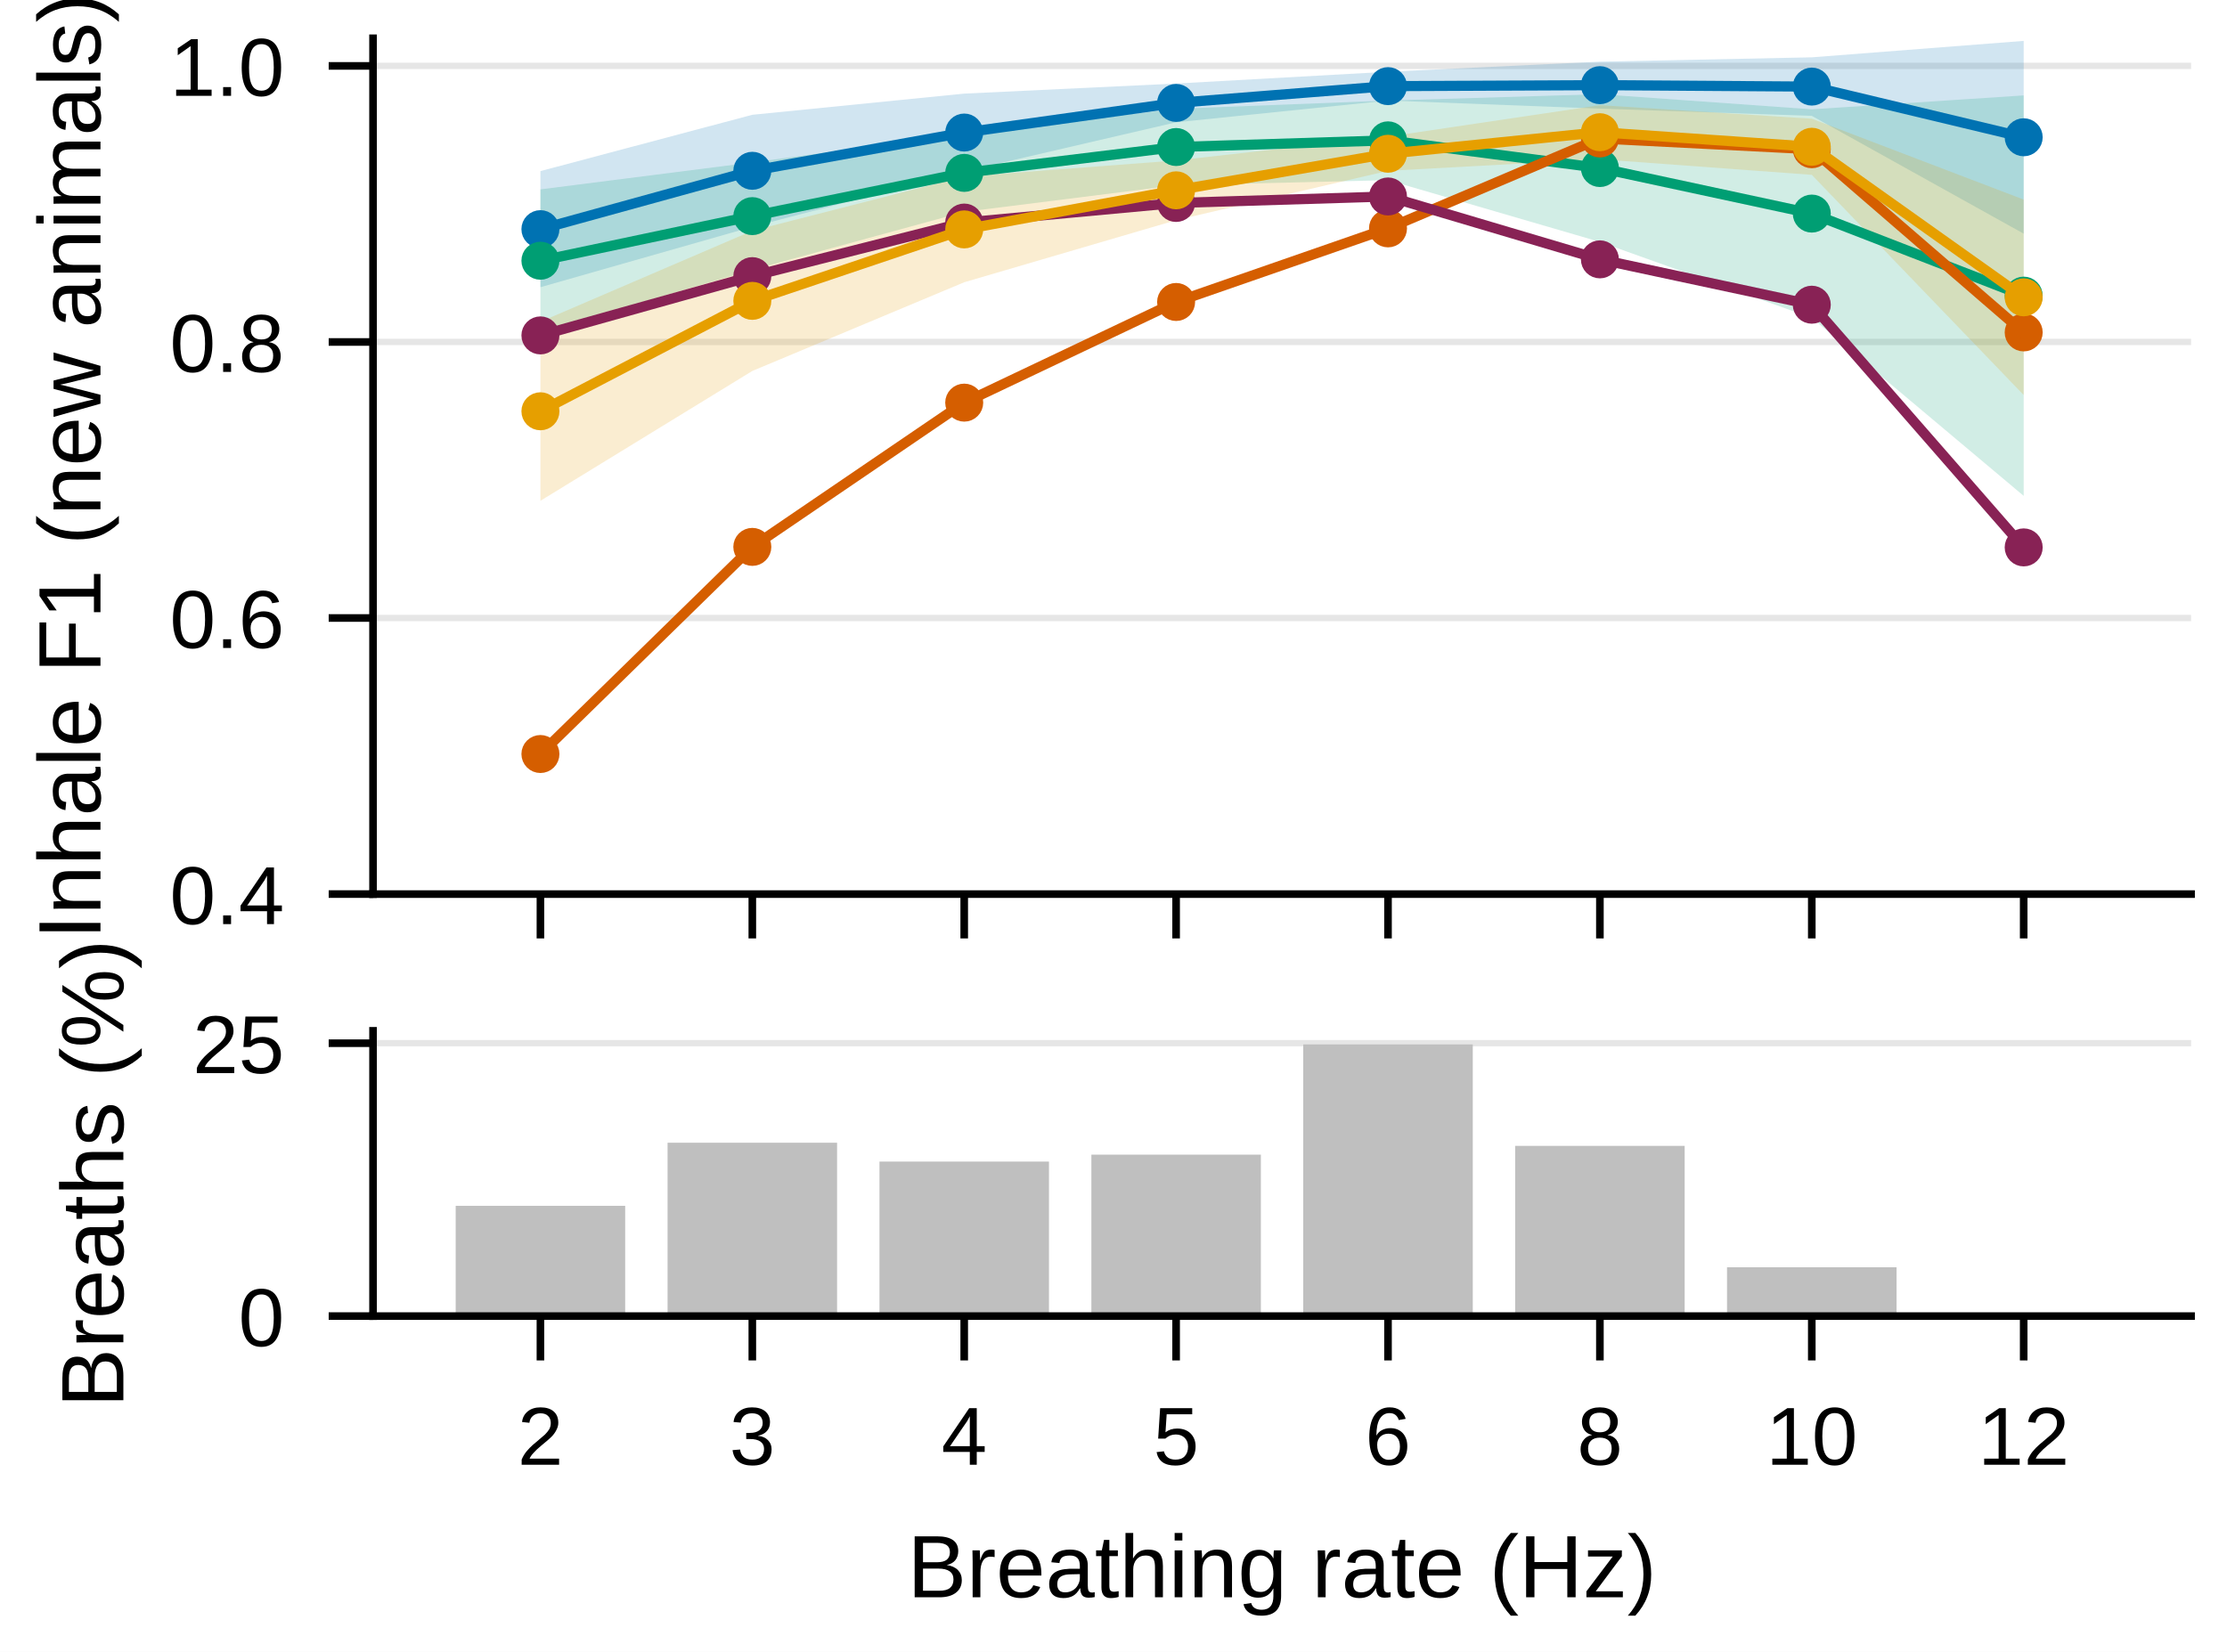
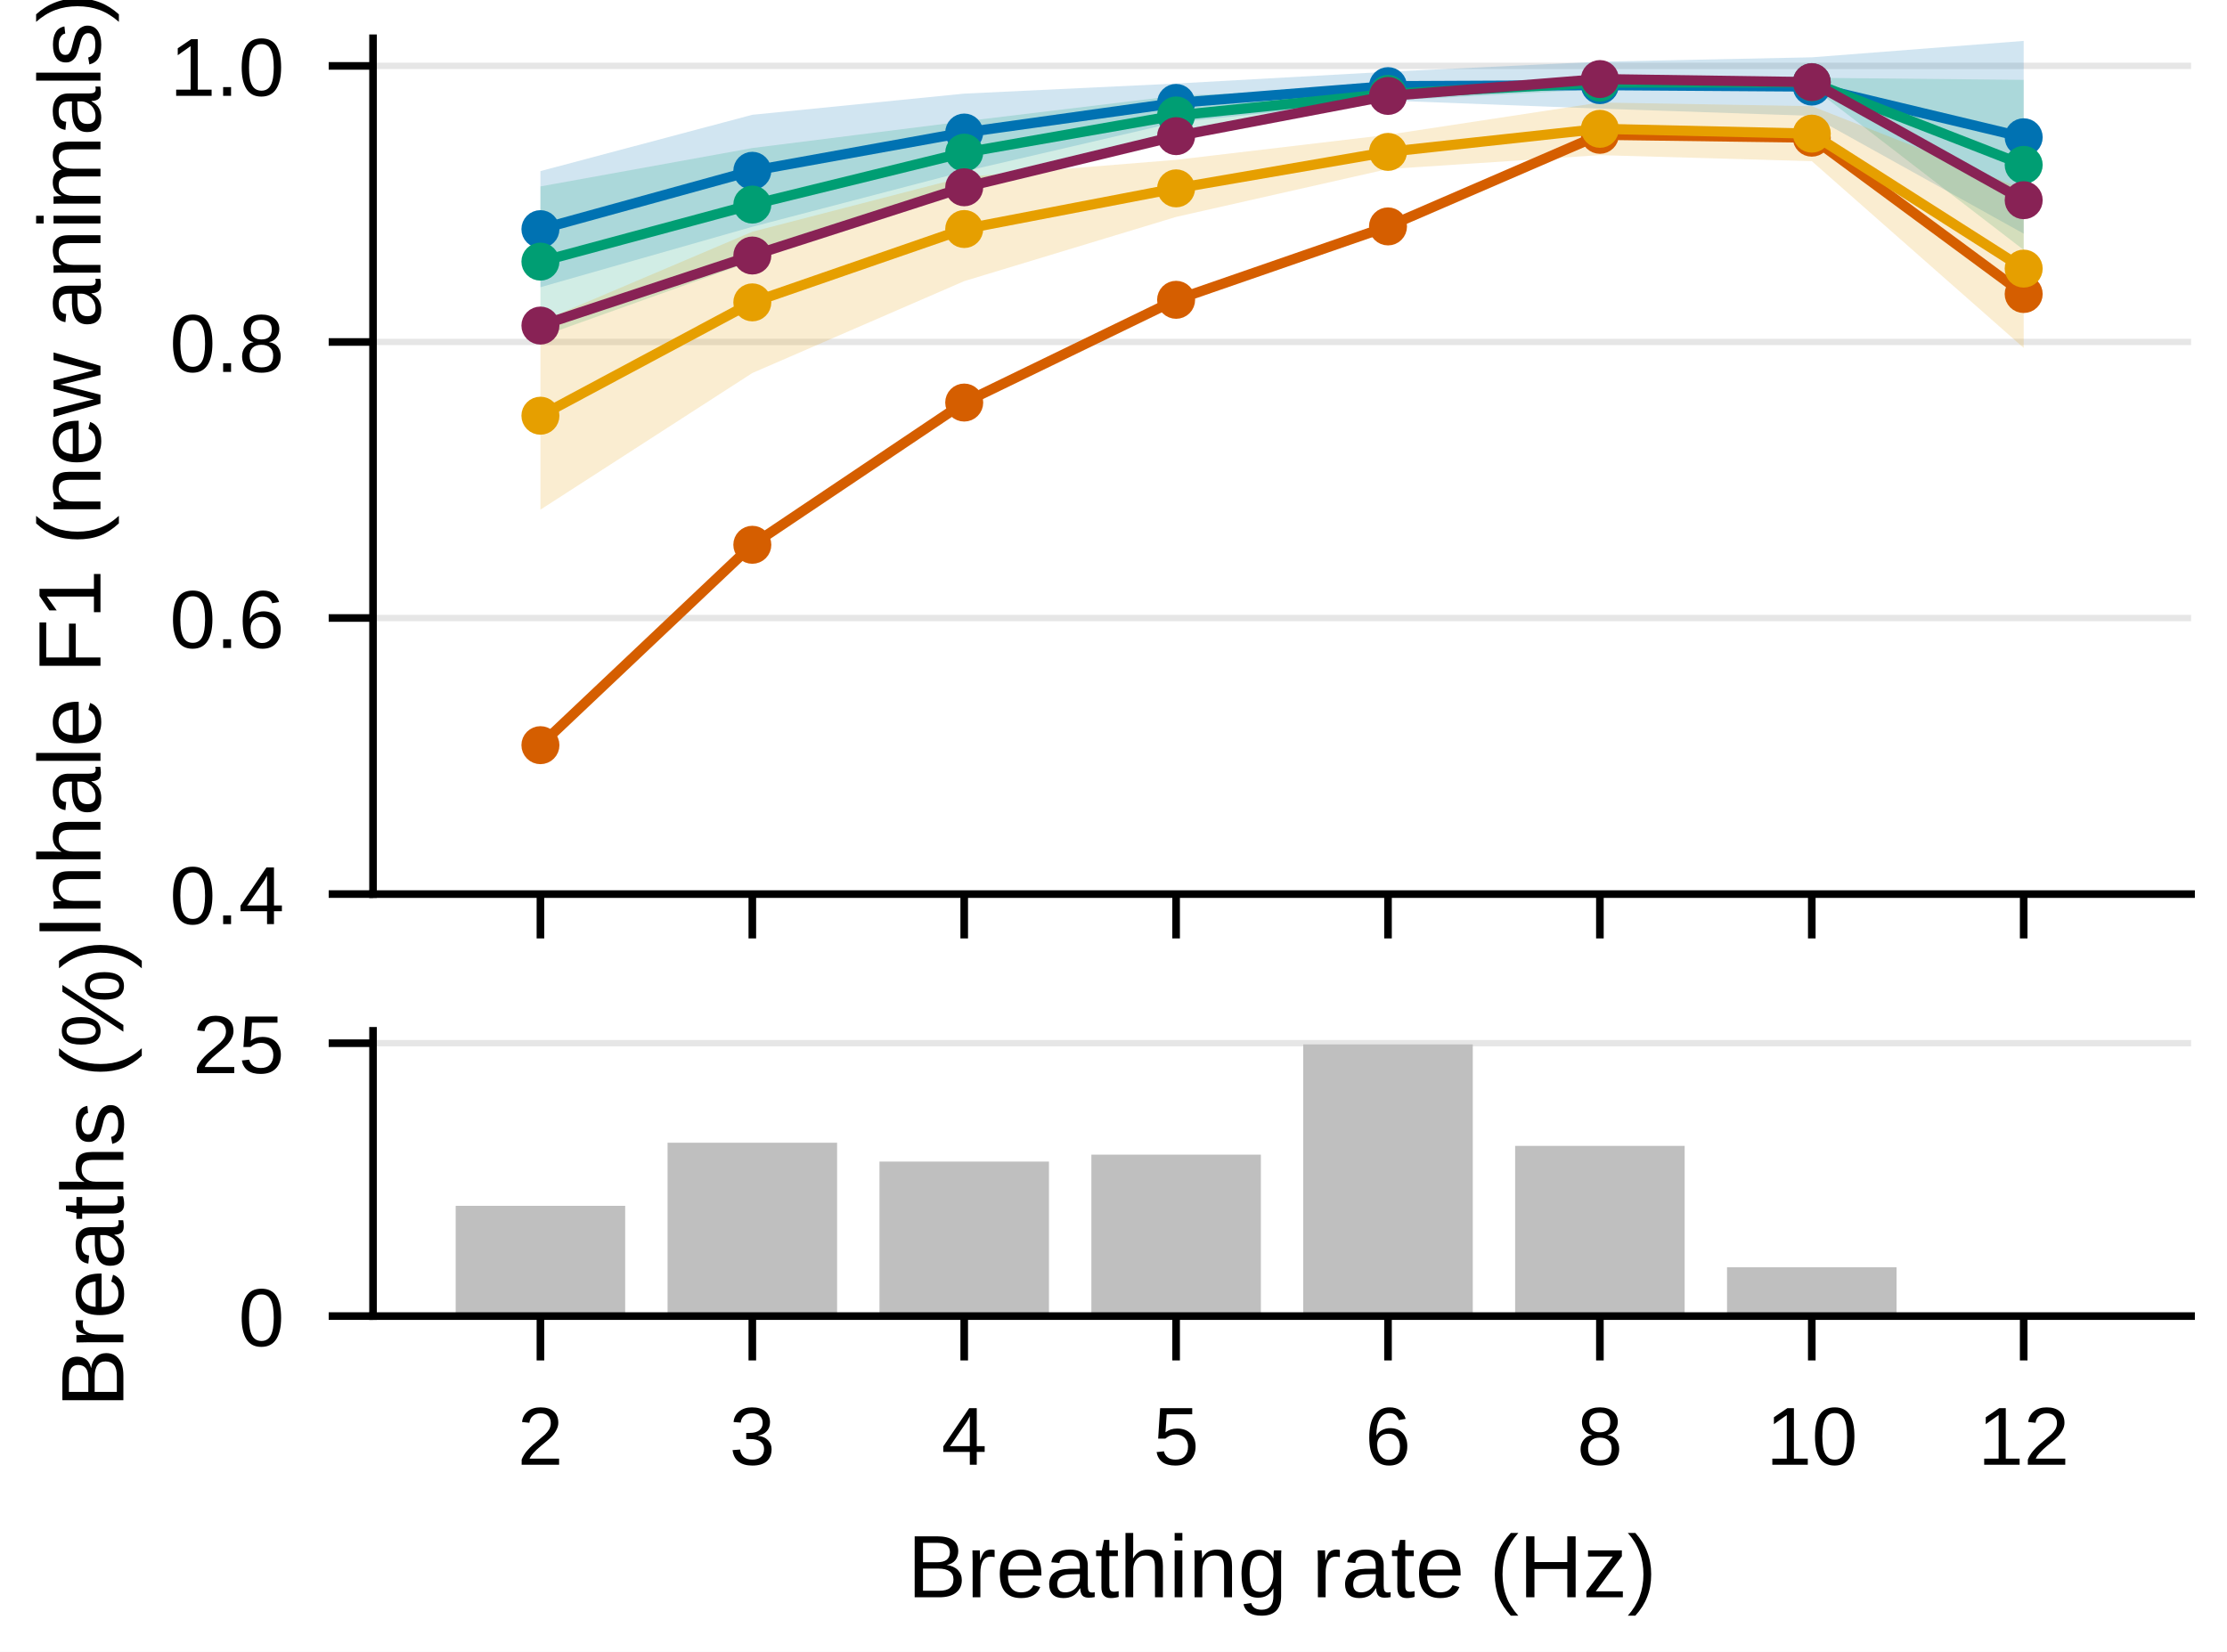
<svg xmlns="http://www.w3.org/2000/svg" xmlns:xlink="http://www.w3.org/1999/xlink" width="175.748pt" height="130.394pt" viewBox="0 0 175.748 130.394" version="1.1">
  <defs>
    <style type="text/css">*{stroke-linejoin: round; stroke-linecap: butt}</style>
  </defs>
  <g id="figure_1">
    <g id="patch_1">
      <path d="M 0 130.394  L 175.748 130.394  L 175.748 0  L 0 0  z " style="fill: #ffffff" />
    </g>
    <g id="axes_1">
      <g id="patch_2">
        <path d="M 29.439 70.578  L 172.913 70.578  L 172.913 3.02  L 29.439 3.02  z " style="fill: #ffffff" />
      </g>
      <g id="matplotlib.axis_1">
        <g id="xtick_1">
          <g id="line2d_1">
            <defs>
-               <path id="md35a59a21a" d="M 0 0  L 0 3.5  " style="stroke: #000000; stroke-width: 0.6" />
+               <path id="m2f77637e93" d="M 0 0  L 0 3.5  " style="stroke: #000000; stroke-width: 0.6" />
            </defs>
            <g>
-               <use xlink:href="#md35a59a21a" x="42.649" y="70.578" style="stroke: #000000; stroke-width: 0.6" />
+               <use xlink:href="#m2f77637e93" x="42.649" y="70.578" style="stroke: #000000; stroke-width: 0.6" />
            </g>
          </g>
        </g>
        <g id="xtick_2">
          <g id="line2d_2">
            <g>
-               <use xlink:href="#md35a59a21a" x="59.371" y="70.578" style="stroke: #000000; stroke-width: 0.6" />
+               <use xlink:href="#m2f77637e93" x="59.371" y="70.578" style="stroke: #000000; stroke-width: 0.6" />
            </g>
          </g>
        </g>
        <g id="xtick_3">
          <g id="line2d_3">
            <g>
-               <use xlink:href="#md35a59a21a" x="76.093" y="70.578" style="stroke: #000000; stroke-width: 0.6" />
+               <use xlink:href="#m2f77637e93" x="76.093" y="70.578" style="stroke: #000000; stroke-width: 0.6" />
            </g>
          </g>
        </g>
        <g id="xtick_4">
          <g id="line2d_4">
            <g>
-               <use xlink:href="#md35a59a21a" x="92.815" y="70.578" style="stroke: #000000; stroke-width: 0.6" />
+               <use xlink:href="#m2f77637e93" x="92.815" y="70.578" style="stroke: #000000; stroke-width: 0.6" />
            </g>
          </g>
        </g>
        <g id="xtick_5">
          <g id="line2d_5">
            <g>
-               <use xlink:href="#md35a59a21a" x="109.537" y="70.578" style="stroke: #000000; stroke-width: 0.6" />
+               <use xlink:href="#m2f77637e93" x="109.537" y="70.578" style="stroke: #000000; stroke-width: 0.6" />
            </g>
          </g>
        </g>
        <g id="xtick_6">
          <g id="line2d_6">
            <g>
-               <use xlink:href="#md35a59a21a" x="126.259" y="70.578" style="stroke: #000000; stroke-width: 0.6" />
+               <use xlink:href="#m2f77637e93" x="126.259" y="70.578" style="stroke: #000000; stroke-width: 0.6" />
            </g>
          </g>
        </g>
        <g id="xtick_7">
          <g id="line2d_7">
            <g>
-               <use xlink:href="#md35a59a21a" x="142.981" y="70.578" style="stroke: #000000; stroke-width: 0.6" />
+               <use xlink:href="#m2f77637e93" x="142.981" y="70.578" style="stroke: #000000; stroke-width: 0.6" />
            </g>
          </g>
        </g>
        <g id="xtick_8">
          <g id="line2d_8">
            <g>
-               <use xlink:href="#md35a59a21a" x="159.703" y="70.578" style="stroke: #000000; stroke-width: 0.6" />
+               <use xlink:href="#m2f77637e93" x="159.703" y="70.578" style="stroke: #000000; stroke-width: 0.6" />
            </g>
          </g>
        </g>
      </g>
      <g id="matplotlib.axis_2">
        <g id="ytick_1">
          <g id="line2d_9">
-             <path d="M 29.439 70.578  L 172.913 70.578  " clip-path="url(#p27eea1585b)" style="fill: none; stroke: #e6e6e6; stroke-width: 0.5; stroke-linecap: square" />
+             <path d="M 29.439 70.578  L 172.913 70.578  " clip-path="url(#p1a02aad1bb)" style="fill: none; stroke: #e6e6e6; stroke-width: 0.5; stroke-linecap: square" />
          </g>
          <g id="line2d_10">
            <defs>
-               <path id="m99bb961afc" d="M 0 0  L -3.5 0  " style="stroke: #000000; stroke-width: 0.6" />
+               <path id="m25a42a8016" d="M 0 0  L -3.5 0  " style="stroke: #000000; stroke-width: 0.6" />
            </defs>
            <g>
-               <use xlink:href="#m99bb961afc" x="29.439" y="70.578" style="stroke: #000000; stroke-width: 0.6" />
+               <use xlink:href="#m25a42a8016" x="29.439" y="70.578" style="stroke: #000000; stroke-width: 0.6" />
            </g>
          </g>
          <g id="text_1">
            <text style="font-size: 6.5px; font-family: 'Arial', 'Helvetica', 'DejaVu Sans', sans-serif; text-anchor: end" x="22.439" y="72.944" transform="rotate(-0 22.43912 72.94413)">0.4</text>
          </g>
        </g>
        <g id="ytick_2">
          <g id="line2d_11">
-             <path d="M 29.439 48.785  L 172.913 48.785  " clip-path="url(#p27eea1585b)" style="fill: none; stroke: #e6e6e6; stroke-width: 0.5; stroke-linecap: square" />
+             <path d="M 29.439 48.785  L 172.913 48.785  " clip-path="url(#p1a02aad1bb)" style="fill: none; stroke: #e6e6e6; stroke-width: 0.5; stroke-linecap: square" />
          </g>
          <g id="line2d_12">
            <g>
-               <use xlink:href="#m99bb961afc" x="29.439" y="48.785" style="stroke: #000000; stroke-width: 0.6" />
+               <use xlink:href="#m25a42a8016" x="29.439" y="48.785" style="stroke: #000000; stroke-width: 0.6" />
            </g>
          </g>
          <g id="text_2">
            <text style="font-size: 6.5px; font-family: 'Arial', 'Helvetica', 'DejaVu Sans', sans-serif; text-anchor: end" x="22.439" y="51.151" transform="rotate(-0 22.43912 51.15137)">0.6</text>
          </g>
        </g>
        <g id="ytick_3">
          <g id="line2d_13">
-             <path d="M 29.439 26.993  L 172.913 26.993  " clip-path="url(#p27eea1585b)" style="fill: none; stroke: #e6e6e6; stroke-width: 0.5; stroke-linecap: square" />
+             <path d="M 29.439 26.993  L 172.913 26.993  " clip-path="url(#p1a02aad1bb)" style="fill: none; stroke: #e6e6e6; stroke-width: 0.5; stroke-linecap: square" />
          </g>
          <g id="line2d_14">
            <g>
-               <use xlink:href="#m99bb961afc" x="29.439" y="26.993" style="stroke: #000000; stroke-width: 0.6" />
+               <use xlink:href="#m25a42a8016" x="29.439" y="26.993" style="stroke: #000000; stroke-width: 0.6" />
            </g>
          </g>
          <g id="text_3">
            <text style="font-size: 6.5px; font-family: 'Arial', 'Helvetica', 'DejaVu Sans', sans-serif; text-anchor: end" x="22.439" y="29.359" transform="rotate(-0 22.43912 29.35861)">0.8</text>
          </g>
        </g>
        <g id="ytick_4">
          <g id="line2d_15">
-             <path d="M 29.439 5.2  L 172.913 5.2  " clip-path="url(#p27eea1585b)" style="fill: none; stroke: #e6e6e6; stroke-width: 0.5; stroke-linecap: square" />
+             <path d="M 29.439 5.2  L 172.913 5.2  " clip-path="url(#p1a02aad1bb)" style="fill: none; stroke: #e6e6e6; stroke-width: 0.5; stroke-linecap: square" />
          </g>
          <g id="line2d_16">
            <g>
-               <use xlink:href="#m99bb961afc" x="29.439" y="5.2" style="stroke: #000000; stroke-width: 0.6" />
+               <use xlink:href="#m25a42a8016" x="29.439" y="5.2" style="stroke: #000000; stroke-width: 0.6" />
            </g>
          </g>
          <g id="text_4">
            <text style="font-size: 6.5px; font-family: 'Arial', 'Helvetica', 'DejaVu Sans', sans-serif; text-anchor: end" x="22.439" y="7.566" transform="rotate(-0 22.43912 7.565842)">1.0</text>
          </g>
        </g>
        <g id="text_5">
          <text style="font-size: 7px; font-family: 'Arial', 'Helvetica', 'DejaVu Sans', sans-serif; text-anchor: middle" x="7.931" y="36.799" transform="rotate(-90 7.930837 36.79926)">Inhale F1 (new animals)</text>
        </g>
      </g>
      <g id="FillBetweenPolyCollection_1">
        <defs>
-           <path id="ma3302d4755" d="M 42.649 -116.887  L 42.649 -107.723  L 59.371 -112.491  L 76.093 -116.857  L 92.815 -120.74  L 109.537 -122.458  L 126.259 -121.818  L 142.981 -121.249  L 159.703 -111.949  L 159.703 -127.166  L 159.703 -127.166  L 142.981 -125.869  L 126.259 -125.526  L 109.537 -124.731  L 92.815 -123.799  L 76.093 -123.004  L 59.371 -121.333  L 42.649 -116.887  z " />
-         </defs>
-         <g clip-path="url(#p27eea1585b)">
-           <use xlink:href="#ma3302d4755" x="0" y="130.394" style="fill: #0072b2; fill-opacity: 0.18" />
+           <path id="md8a3330258" d="M 42.649 -116.887  L 42.649 -107.723  L 59.371 -112.491  L 76.093 -116.857  L 92.815 -120.74  L 109.537 -122.458  L 126.259 -121.818  L 142.981 -121.249  L 159.703 -111.949  L 159.703 -127.166  L 159.703 -127.166  L 142.981 -125.869  L 126.259 -125.526  L 109.537 -124.731  L 92.815 -123.799  L 76.093 -123.004  L 59.371 -121.333  L 42.649 -116.887  z " />
+         </defs>
+         <g clip-path="url(#p1a02aad1bb)">
+           <use xlink:href="#md8a3330258" x="0" y="130.394" style="fill: #0072b2; fill-opacity: 0.18" />
        </g>
      </g>
      <g id="FillBetweenPolyCollection_2">
        <defs>
-           <path id="m1b4f302ca4" d="M 42.649 -115.445  L 42.649 -104.18  L 59.371 -109.094  L 76.093 -113.668  L 92.815 -115.77  L 109.537 -116.173  L 126.259 -111.298  L 142.981 -105.304  L 159.703 -91.251  L 159.703 -122.862  L 159.703 -122.862  L 142.981 -121.764  L 126.259 -122.959  L 109.537 -122.456  L 92.815 -121.808  L 76.093 -119.823  L 59.371 -117.574  L 42.649 -115.445  z " />
-         </defs>
-         <g clip-path="url(#p27eea1585b)">
-           <use xlink:href="#m1b4f302ca4" x="0" y="130.394" style="fill: #009e73; fill-opacity: 0.18" />
+           <path id="m4d938227cd" d="M 42.649 -115.678  L 42.649 -103.807  L 59.371 -109.783  L 76.093 -115.871  L 92.815 -119.727  L 109.537 -122.452  L 126.259 -123.355  L 142.981 -123.532  L 159.703 -110.665  L 159.703 -124.09  L 159.703 -124.09  L 142.981 -124.254  L 126.259 -124.387  L 109.537 -123.511  L 92.815 -122.835  L 76.093 -120.816  L 59.371 -118.708  L 42.649 -115.678  z " />
+         </defs>
+         <g clip-path="url(#p1a02aad1bb)">
+           <use xlink:href="#m4d938227cd" x="0" y="130.394" style="fill: #009e73; fill-opacity: 0.18" />
        </g>
      </g>
      <g id="FillBetweenPolyCollection_3">
        <defs>
-           <path id="mfd8153d913" d="M 42.649 -104.995  L 42.649 -90.862  L 59.371 -101.111  L 76.093 -108.113  L 92.815 -113.013  L 109.537 -116.908  L 126.259 -117.822  L 142.981 -116.592  L 159.703 -99.21  L 159.703 -114.639  L 159.703 -114.639  L 142.981 -121.024  L 126.259 -122.093  L 109.537 -119.608  L 92.815 -117.728  L 76.093 -116.459  L 59.371 -112.178  L 42.649 -104.995  z " />
-         </defs>
-         <g clip-path="url(#p27eea1585b)">
-           <use xlink:href="#mfd8153d913" x="0" y="130.394" style="fill: #e69f00; fill-opacity: 0.18" />
+           <path id="m46ce2e7683" d="M 42.649 -104.994  L 42.649 -90.162  L 59.371 -100.948  L 76.093 -108.202  L 92.815 -113.272  L 109.537 -117.051  L 126.259 -118.147  L 142.981 -117.673  L 159.703 -102.934  L 159.703 -115.446  L 159.703 -115.446  L 142.981 -122.014  L 126.259 -122.303  L 109.537 -119.756  L 92.815 -117.777  L 76.093 -116.429  L 59.371 -112.102  L 42.649 -104.994  z " />
+         </defs>
+         <g clip-path="url(#p1a02aad1bb)">
+           <use xlink:href="#m46ce2e7683" x="0" y="130.394" style="fill: #e69f00; fill-opacity: 0.18" />
        </g>
      </g>
      <g id="line2d_17">
-         <path d="M 42.649 18.089  L 59.371 13.482  L 76.093 10.463  L 92.815 8.124  L 109.537 6.799  L 126.259 6.722  L 142.981 6.835  L 159.703 10.836  " clip-path="url(#p27eea1585b)" style="fill: none; stroke: #0072b2; stroke-width: 0.8; stroke-linecap: square" />
-         <defs>
-           <path id="m25a7a78ac5" d="M 0 1  C 0.265 1 0.52 0.895 0.707 0.707  C 0.895 0.52 1 0.265 1 0  C 1 -0.265 0.895 -0.52 0.707 -0.707  C 0.52 -0.895 0.265 -1 0 -1  C -0.265 -1 -0.52 -0.895 -0.707 -0.707  C -0.895 -0.52 -1 -0.265 -1 0  C -1 0.265 -0.895 0.52 -0.707 0.707  C -0.52 0.895 -0.265 1 0 1  z " style="stroke: #0072b2" />
-         </defs>
-         <g clip-path="url(#p27eea1585b)">
-           <use xlink:href="#m25a7a78ac5" x="42.649" y="18.089" style="fill: #0072b2; stroke: #0072b2" />
-           <use xlink:href="#m25a7a78ac5" x="59.371" y="13.482" style="fill: #0072b2; stroke: #0072b2" />
-           <use xlink:href="#m25a7a78ac5" x="76.093" y="10.463" style="fill: #0072b2; stroke: #0072b2" />
-           <use xlink:href="#m25a7a78ac5" x="92.815" y="8.124" style="fill: #0072b2; stroke: #0072b2" />
-           <use xlink:href="#m25a7a78ac5" x="109.537" y="6.799" style="fill: #0072b2; stroke: #0072b2" />
-           <use xlink:href="#m25a7a78ac5" x="126.259" y="6.722" style="fill: #0072b2; stroke: #0072b2" />
-           <use xlink:href="#m25a7a78ac5" x="142.981" y="6.835" style="fill: #0072b2; stroke: #0072b2" />
-           <use xlink:href="#m25a7a78ac5" x="159.703" y="10.836" style="fill: #0072b2; stroke: #0072b2" />
+         <path d="M 42.649 18.089  L 59.371 13.482  L 76.093 10.463  L 92.815 8.124  L 109.537 6.799  L 126.259 6.722  L 142.981 6.835  L 159.703 10.836  " clip-path="url(#p1a02aad1bb)" style="fill: none; stroke: #0072b2; stroke-width: 0.8; stroke-linecap: square" />
+         <defs>
+           <path id="m2e090bf35e" d="M 0 1  C 0.265 1 0.52 0.895 0.707 0.707  C 0.895 0.52 1 0.265 1 0  C 1 -0.265 0.895 -0.52 0.707 -0.707  C 0.52 -0.895 0.265 -1 0 -1  C -0.265 -1 -0.52 -0.895 -0.707 -0.707  C -0.895 -0.52 -1 -0.265 -1 0  C -1 0.265 -0.895 0.52 -0.707 0.707  C -0.52 0.895 -0.265 1 0 1  z " style="stroke: #0072b2" />
+         </defs>
+         <g clip-path="url(#p1a02aad1bb)">
+           <use xlink:href="#m2e090bf35e" x="42.649" y="18.089" style="fill: #0072b2; stroke: #0072b2" />
+           <use xlink:href="#m2e090bf35e" x="59.371" y="13.482" style="fill: #0072b2; stroke: #0072b2" />
+           <use xlink:href="#m2e090bf35e" x="76.093" y="10.463" style="fill: #0072b2; stroke: #0072b2" />
+           <use xlink:href="#m2e090bf35e" x="92.815" y="8.124" style="fill: #0072b2; stroke: #0072b2" />
+           <use xlink:href="#m2e090bf35e" x="109.537" y="6.799" style="fill: #0072b2; stroke: #0072b2" />
+           <use xlink:href="#m2e090bf35e" x="126.259" y="6.722" style="fill: #0072b2; stroke: #0072b2" />
+           <use xlink:href="#m2e090bf35e" x="142.981" y="6.835" style="fill: #0072b2; stroke: #0072b2" />
+           <use xlink:href="#m2e090bf35e" x="159.703" y="10.836" style="fill: #0072b2; stroke: #0072b2" />
        </g>
      </g>
      <g id="line2d_18">
-         <path d="M 42.649 20.581  L 59.371 17.06  L 76.093 13.648  L 92.815 11.605  L 109.537 11.079  L 126.259 13.265  L 142.981 16.86  L 159.703 23.337  " clip-path="url(#p27eea1585b)" style="fill: none; stroke: #009e73; stroke-width: 0.8; stroke-linecap: square" />
-         <defs>
-           <path id="m953f111555" d="M 0 1  C 0.265 1 0.52 0.895 0.707 0.707  C 0.895 0.52 1 0.265 1 0  C 1 -0.265 0.895 -0.52 0.707 -0.707  C 0.52 -0.895 0.265 -1 0 -1  C -0.265 -1 -0.52 -0.895 -0.707 -0.707  C -0.895 -0.52 -1 -0.265 -1 0  C -1 0.265 -0.895 0.52 -0.707 0.707  C -0.52 0.895 -0.265 1 0 1  z " style="stroke: #009e73" />
-         </defs>
-         <g clip-path="url(#p27eea1585b)">
-           <use xlink:href="#m953f111555" x="42.649" y="20.581" style="fill: #009e73; stroke: #009e73" />
-           <use xlink:href="#m953f111555" x="59.371" y="17.06" style="fill: #009e73; stroke: #009e73" />
-           <use xlink:href="#m953f111555" x="76.093" y="13.648" style="fill: #009e73; stroke: #009e73" />
-           <use xlink:href="#m953f111555" x="92.815" y="11.605" style="fill: #009e73; stroke: #009e73" />
-           <use xlink:href="#m953f111555" x="109.537" y="11.079" style="fill: #009e73; stroke: #009e73" />
-           <use xlink:href="#m953f111555" x="126.259" y="13.265" style="fill: #009e73; stroke: #009e73" />
-           <use xlink:href="#m953f111555" x="142.981" y="16.86" style="fill: #009e73; stroke: #009e73" />
-           <use xlink:href="#m953f111555" x="159.703" y="23.337" style="fill: #009e73; stroke: #009e73" />
+         <path d="M 42.649 20.651  L 59.371 16.149  L 76.093 12.05  L 92.815 9.113  L 109.537 7.412  L 126.259 6.523  L 142.981 6.501  L 159.703 13.016  " clip-path="url(#p1a02aad1bb)" style="fill: none; stroke: #009e73; stroke-width: 0.8; stroke-linecap: square" />
+         <defs>
+           <path id="m0b1fdcaf89" d="M 0 1  C 0.265 1 0.52 0.895 0.707 0.707  C 0.895 0.52 1 0.265 1 0  C 1 -0.265 0.895 -0.52 0.707 -0.707  C 0.52 -0.895 0.265 -1 0 -1  C -0.265 -1 -0.52 -0.895 -0.707 -0.707  C -0.895 -0.52 -1 -0.265 -1 0  C -1 0.265 -0.895 0.52 -0.707 0.707  C -0.52 0.895 -0.265 1 0 1  z " style="stroke: #009e73" />
+         </defs>
+         <g clip-path="url(#p1a02aad1bb)">
+           <use xlink:href="#m0b1fdcaf89" x="42.649" y="20.651" style="fill: #009e73; stroke: #009e73" />
+           <use xlink:href="#m0b1fdcaf89" x="59.371" y="16.149" style="fill: #009e73; stroke: #009e73" />
+           <use xlink:href="#m0b1fdcaf89" x="76.093" y="12.05" style="fill: #009e73; stroke: #009e73" />
+           <use xlink:href="#m0b1fdcaf89" x="92.815" y="9.113" style="fill: #009e73; stroke: #009e73" />
+           <use xlink:href="#m0b1fdcaf89" x="109.537" y="7.412" style="fill: #009e73; stroke: #009e73" />
+           <use xlink:href="#m0b1fdcaf89" x="126.259" y="6.523" style="fill: #009e73; stroke: #009e73" />
+           <use xlink:href="#m0b1fdcaf89" x="142.981" y="6.501" style="fill: #009e73; stroke: #009e73" />
+           <use xlink:href="#m0b1fdcaf89" x="159.703" y="13.016" style="fill: #009e73; stroke: #009e73" />
        </g>
      </g>
      <g id="line2d_19">
-         <path d="M 42.649 59.52  L 59.371 43.17  L 76.093 31.783  L 92.815 23.837  L 109.537 18.026  L 126.259 10.932  L 142.981 11.781  L 159.703 26.239  " clip-path="url(#p27eea1585b)" style="fill: none; stroke: #d55e00; stroke-width: 0.8; stroke-linecap: square" />
-         <defs>
-           <path id="m31da17093c" d="M 0 1  C 0.265 1 0.52 0.895 0.707 0.707  C 0.895 0.52 1 0.265 1 0  C 1 -0.265 0.895 -0.52 0.707 -0.707  C 0.52 -0.895 0.265 -1 0 -1  C -0.265 -1 -0.52 -0.895 -0.707 -0.707  C -0.895 -0.52 -1 -0.265 -1 0  C -1 0.265 -0.895 0.52 -0.707 0.707  C -0.52 0.895 -0.265 1 0 1  z " style="stroke: #d55e00" />
-         </defs>
-         <g clip-path="url(#p27eea1585b)">
-           <use xlink:href="#m31da17093c" x="42.649" y="59.52" style="fill: #d55e00; stroke: #d55e00" />
-           <use xlink:href="#m31da17093c" x="59.371" y="43.17" style="fill: #d55e00; stroke: #d55e00" />
-           <use xlink:href="#m31da17093c" x="76.093" y="31.783" style="fill: #d55e00; stroke: #d55e00" />
-           <use xlink:href="#m31da17093c" x="92.815" y="23.837" style="fill: #d55e00; stroke: #d55e00" />
-           <use xlink:href="#m31da17093c" x="109.537" y="18.026" style="fill: #d55e00; stroke: #d55e00" />
-           <use xlink:href="#m31da17093c" x="126.259" y="10.932" style="fill: #d55e00; stroke: #d55e00" />
-           <use xlink:href="#m31da17093c" x="142.981" y="11.781" style="fill: #d55e00; stroke: #d55e00" />
-           <use xlink:href="#m31da17093c" x="159.703" y="26.239" style="fill: #d55e00; stroke: #d55e00" />
+         <path d="M 42.649 58.822  L 59.371 43.004  L 76.093 31.777  L 92.815 23.666  L 109.537 17.873  L 126.259 10.642  L 142.981 10.868  L 159.703 23.208  " clip-path="url(#p1a02aad1bb)" style="fill: none; stroke: #d55e00; stroke-width: 0.8; stroke-linecap: square" />
+         <defs>
+           <path id="m65fc70e43e" d="M 0 1  C 0.265 1 0.52 0.895 0.707 0.707  C 0.895 0.52 1 0.265 1 0  C 1 -0.265 0.895 -0.52 0.707 -0.707  C 0.52 -0.895 0.265 -1 0 -1  C -0.265 -1 -0.52 -0.895 -0.707 -0.707  C -0.895 -0.52 -1 -0.265 -1 0  C -1 0.265 -0.895 0.52 -0.707 0.707  C -0.52 0.895 -0.265 1 0 1  z " style="stroke: #d55e00" />
+         </defs>
+         <g clip-path="url(#p1a02aad1bb)">
+           <use xlink:href="#m65fc70e43e" x="42.649" y="58.822" style="fill: #d55e00; stroke: #d55e00" />
+           <use xlink:href="#m65fc70e43e" x="59.371" y="43.004" style="fill: #d55e00; stroke: #d55e00" />
+           <use xlink:href="#m65fc70e43e" x="76.093" y="31.777" style="fill: #d55e00; stroke: #d55e00" />
+           <use xlink:href="#m65fc70e43e" x="92.815" y="23.666" style="fill: #d55e00; stroke: #d55e00" />
+           <use xlink:href="#m65fc70e43e" x="109.537" y="17.873" style="fill: #d55e00; stroke: #d55e00" />
+           <use xlink:href="#m65fc70e43e" x="126.259" y="10.642" style="fill: #d55e00; stroke: #d55e00" />
+           <use xlink:href="#m65fc70e43e" x="142.981" y="10.868" style="fill: #d55e00; stroke: #d55e00" />
+           <use xlink:href="#m65fc70e43e" x="159.703" y="23.208" style="fill: #d55e00; stroke: #d55e00" />
        </g>
      </g>
      <g id="line2d_20">
-         <path d="M 42.649 26.476  L 59.371 21.797  L 76.093 17.568  L 92.815 16.021  L 109.537 15.509  L 126.259 20.473  L 142.981 24.053  L 159.703 43.21  " clip-path="url(#p27eea1585b)" style="fill: none; stroke: #882255; stroke-width: 0.8; stroke-linecap: square" />
-         <defs>
-           <path id="ma3b65da65e" d="M 0 1  C 0.265 1 0.52 0.895 0.707 0.707  C 0.895 0.52 1 0.265 1 0  C 1 -0.265 0.895 -0.52 0.707 -0.707  C 0.52 -0.895 0.265 -1 0 -1  C -0.265 -1 -0.52 -0.895 -0.707 -0.707  C -0.895 -0.52 -1 -0.265 -1 0  C -1 0.265 -0.895 0.52 -0.707 0.707  C -0.52 0.895 -0.265 1 0 1  z " style="stroke: #882255" />
-         </defs>
-         <g clip-path="url(#p27eea1585b)">
-           <use xlink:href="#ma3b65da65e" x="42.649" y="26.476" style="fill: #882255; stroke: #882255" />
-           <use xlink:href="#ma3b65da65e" x="59.371" y="21.797" style="fill: #882255; stroke: #882255" />
-           <use xlink:href="#ma3b65da65e" x="76.093" y="17.568" style="fill: #882255; stroke: #882255" />
-           <use xlink:href="#ma3b65da65e" x="92.815" y="16.021" style="fill: #882255; stroke: #882255" />
-           <use xlink:href="#ma3b65da65e" x="109.537" y="15.509" style="fill: #882255; stroke: #882255" />
-           <use xlink:href="#ma3b65da65e" x="126.259" y="20.473" style="fill: #882255; stroke: #882255" />
-           <use xlink:href="#ma3b65da65e" x="142.981" y="24.053" style="fill: #882255; stroke: #882255" />
-           <use xlink:href="#ma3b65da65e" x="159.703" y="43.21" style="fill: #882255; stroke: #882255" />
+         <path d="M 42.649 25.7  L 59.371 20.17  L 76.093 14.784  L 92.815 10.747  L 109.537 7.573  L 126.259 6.241  L 142.981 6.482  L 159.703 15.802  " clip-path="url(#p1a02aad1bb)" style="fill: none; stroke: #882255; stroke-width: 0.8; stroke-linecap: square" />
+         <defs>
+           <path id="m225e6a71e9" d="M 0 1  C 0.265 1 0.52 0.895 0.707 0.707  C 0.895 0.52 1 0.265 1 0  C 1 -0.265 0.895 -0.52 0.707 -0.707  C 0.52 -0.895 0.265 -1 0 -1  C -0.265 -1 -0.52 -0.895 -0.707 -0.707  C -0.895 -0.52 -1 -0.265 -1 0  C -1 0.265 -0.895 0.52 -0.707 0.707  C -0.52 0.895 -0.265 1 0 1  z " style="stroke: #882255" />
+         </defs>
+         <g clip-path="url(#p1a02aad1bb)">
+           <use xlink:href="#m225e6a71e9" x="42.649" y="25.7" style="fill: #882255; stroke: #882255" />
+           <use xlink:href="#m225e6a71e9" x="59.371" y="20.17" style="fill: #882255; stroke: #882255" />
+           <use xlink:href="#m225e6a71e9" x="76.093" y="14.784" style="fill: #882255; stroke: #882255" />
+           <use xlink:href="#m225e6a71e9" x="92.815" y="10.747" style="fill: #882255; stroke: #882255" />
+           <use xlink:href="#m225e6a71e9" x="109.537" y="7.573" style="fill: #882255; stroke: #882255" />
+           <use xlink:href="#m225e6a71e9" x="126.259" y="6.241" style="fill: #882255; stroke: #882255" />
+           <use xlink:href="#m225e6a71e9" x="142.981" y="6.482" style="fill: #882255; stroke: #882255" />
+           <use xlink:href="#m225e6a71e9" x="159.703" y="15.802" style="fill: #882255; stroke: #882255" />
        </g>
      </g>
      <g id="line2d_21">
-         <path d="M 42.649 32.465  L 59.371 23.749  L 76.093 18.108  L 92.815 15.023  L 109.537 12.136  L 126.259 10.436  L 142.981 11.586  L 159.703 23.47  " clip-path="url(#p27eea1585b)" style="fill: none; stroke: #e69f00; stroke-width: 0.8; stroke-linecap: square" />
-         <defs>
-           <path id="m8d4fcd15c0" d="M 0 1  C 0.265 1 0.52 0.895 0.707 0.707  C 0.895 0.52 1 0.265 1 0  C 1 -0.265 0.895 -0.52 0.707 -0.707  C 0.52 -0.895 0.265 -1 0 -1  C -0.265 -1 -0.52 -0.895 -0.707 -0.707  C -0.895 -0.52 -1 -0.265 -1 0  C -1 0.265 -0.895 0.52 -0.707 0.707  C -0.52 0.895 -0.265 1 0 1  z " style="stroke: #e69f00" />
-         </defs>
-         <g clip-path="url(#p27eea1585b)">
-           <use xlink:href="#m8d4fcd15c0" x="42.649" y="32.465" style="fill: #e69f00; stroke: #e69f00" />
-           <use xlink:href="#m8d4fcd15c0" x="59.371" y="23.749" style="fill: #e69f00; stroke: #e69f00" />
-           <use xlink:href="#m8d4fcd15c0" x="76.093" y="18.108" style="fill: #e69f00; stroke: #e69f00" />
-           <use xlink:href="#m8d4fcd15c0" x="92.815" y="15.023" style="fill: #e69f00; stroke: #e69f00" />
-           <use xlink:href="#m8d4fcd15c0" x="109.537" y="12.136" style="fill: #e69f00; stroke: #e69f00" />
-           <use xlink:href="#m8d4fcd15c0" x="126.259" y="10.436" style="fill: #e69f00; stroke: #e69f00" />
-           <use xlink:href="#m8d4fcd15c0" x="142.981" y="11.586" style="fill: #e69f00; stroke: #e69f00" />
-           <use xlink:href="#m8d4fcd15c0" x="159.703" y="23.47" style="fill: #e69f00; stroke: #e69f00" />
+         <path d="M 42.649 32.816  L 59.371 23.868  L 76.093 18.078  L 92.815 14.869  L 109.537 11.99  L 126.259 10.169  L 142.981 10.55  L 159.703 21.203  " clip-path="url(#p1a02aad1bb)" style="fill: none; stroke: #e69f00; stroke-width: 0.8; stroke-linecap: square" />
+         <defs>
+           <path id="mc544abab5f" d="M 0 1  C 0.265 1 0.52 0.895 0.707 0.707  C 0.895 0.52 1 0.265 1 0  C 1 -0.265 0.895 -0.52 0.707 -0.707  C 0.52 -0.895 0.265 -1 0 -1  C -0.265 -1 -0.52 -0.895 -0.707 -0.707  C -0.895 -0.52 -1 -0.265 -1 0  C -1 0.265 -0.895 0.52 -0.707 0.707  C -0.52 0.895 -0.265 1 0 1  z " style="stroke: #e69f00" />
+         </defs>
+         <g clip-path="url(#p1a02aad1bb)">
+           <use xlink:href="#mc544abab5f" x="42.649" y="32.816" style="fill: #e69f00; stroke: #e69f00" />
+           <use xlink:href="#mc544abab5f" x="59.371" y="23.868" style="fill: #e69f00; stroke: #e69f00" />
+           <use xlink:href="#mc544abab5f" x="76.093" y="18.078" style="fill: #e69f00; stroke: #e69f00" />
+           <use xlink:href="#mc544abab5f" x="92.815" y="14.869" style="fill: #e69f00; stroke: #e69f00" />
+           <use xlink:href="#mc544abab5f" x="109.537" y="11.99" style="fill: #e69f00; stroke: #e69f00" />
+           <use xlink:href="#mc544abab5f" x="126.259" y="10.169" style="fill: #e69f00; stroke: #e69f00" />
+           <use xlink:href="#mc544abab5f" x="142.981" y="10.55" style="fill: #e69f00; stroke: #e69f00" />
+           <use xlink:href="#mc544abab5f" x="159.703" y="21.203" style="fill: #e69f00; stroke: #e69f00" />
        </g>
      </g>
      <g id="patch_3">
        <path d="M 29.439 70.578  L 29.439 3.02  " style="fill: none; stroke: #000000; stroke-width: 0.6; stroke-linejoin: miter; stroke-linecap: square" />
      </g>
      <g id="patch_4">
        <path d="M 29.439 70.578  L 172.913 70.578  " style="fill: none; stroke: #000000; stroke-width: 0.6; stroke-linejoin: miter; stroke-linecap: square" />
      </g>
    </g>
    <g id="axes_2">
      <g id="patch_5">
        <path d="M 29.439 103.889  L 172.913 103.889  L 172.913 81.37  L 29.439 81.37  z " style="fill: #ffffff" />
      </g>
      <g id="matplotlib.axis_3">
        <g id="xtick_9">
          <g id="line2d_22">
            <g>
-               <use xlink:href="#md35a59a21a" x="42.649" y="103.889" style="stroke: #000000; stroke-width: 0.6" />
+               <use xlink:href="#m2f77637e93" x="42.649" y="103.889" style="stroke: #000000; stroke-width: 0.6" />
            </g>
          </g>
          <g id="text_6">
            <text style="font-size: 6.5px; font-family: 'Arial', 'Helvetica', 'DejaVu Sans', sans-serif; text-anchor: middle" x="42.649" y="115.622" transform="rotate(-0 42.64945 115.6217)">2</text>
          </g>
        </g>
        <g id="xtick_10">
          <g id="line2d_23">
            <g>
-               <use xlink:href="#md35a59a21a" x="59.371" y="103.889" style="stroke: #000000; stroke-width: 0.6" />
+               <use xlink:href="#m2f77637e93" x="59.371" y="103.889" style="stroke: #000000; stroke-width: 0.6" />
            </g>
          </g>
          <g id="text_7">
            <text style="font-size: 6.5px; font-family: 'Arial', 'Helvetica', 'DejaVu Sans', sans-serif; text-anchor: middle" x="59.371" y="115.622" transform="rotate(-0 59.3714 115.6217)">3</text>
          </g>
        </g>
        <g id="xtick_11">
          <g id="line2d_24">
            <g>
-               <use xlink:href="#md35a59a21a" x="76.093" y="103.889" style="stroke: #000000; stroke-width: 0.6" />
+               <use xlink:href="#m2f77637e93" x="76.093" y="103.889" style="stroke: #000000; stroke-width: 0.6" />
            </g>
          </g>
          <g id="text_8">
            <text style="font-size: 6.5px; font-family: 'Arial', 'Helvetica', 'DejaVu Sans', sans-serif; text-anchor: middle" x="76.093" y="115.622" transform="rotate(-0 76.09334 115.6217)">4</text>
          </g>
        </g>
        <g id="xtick_12">
          <g id="line2d_25">
            <g>
-               <use xlink:href="#md35a59a21a" x="92.815" y="103.889" style="stroke: #000000; stroke-width: 0.6" />
+               <use xlink:href="#m2f77637e93" x="92.815" y="103.889" style="stroke: #000000; stroke-width: 0.6" />
            </g>
          </g>
          <g id="text_9">
            <text style="font-size: 6.5px; font-family: 'Arial', 'Helvetica', 'DejaVu Sans', sans-serif; text-anchor: middle" x="92.815" y="115.622" transform="rotate(-0 92.81528 115.6217)">5</text>
          </g>
        </g>
        <g id="xtick_13">
          <g id="line2d_26">
            <g>
-               <use xlink:href="#md35a59a21a" x="109.537" y="103.889" style="stroke: #000000; stroke-width: 0.6" />
+               <use xlink:href="#m2f77637e93" x="109.537" y="103.889" style="stroke: #000000; stroke-width: 0.6" />
            </g>
          </g>
          <g id="text_10">
            <text style="font-size: 6.5px; font-family: 'Arial', 'Helvetica', 'DejaVu Sans', sans-serif; text-anchor: middle" x="109.537" y="115.622" transform="rotate(-0 109.5372 115.6217)">6</text>
          </g>
        </g>
        <g id="xtick_14">
          <g id="line2d_27">
            <g>
-               <use xlink:href="#md35a59a21a" x="126.259" y="103.889" style="stroke: #000000; stroke-width: 0.6" />
+               <use xlink:href="#m2f77637e93" x="126.259" y="103.889" style="stroke: #000000; stroke-width: 0.6" />
            </g>
          </g>
          <g id="text_11">
            <text style="font-size: 6.5px; font-family: 'Arial', 'Helvetica', 'DejaVu Sans', sans-serif; text-anchor: middle" x="126.259" y="115.622" transform="rotate(-0 126.2592 115.6217)">8</text>
          </g>
        </g>
        <g id="xtick_15">
          <g id="line2d_28">
            <g>
-               <use xlink:href="#md35a59a21a" x="142.981" y="103.889" style="stroke: #000000; stroke-width: 0.6" />
+               <use xlink:href="#m2f77637e93" x="142.981" y="103.889" style="stroke: #000000; stroke-width: 0.6" />
            </g>
          </g>
          <g id="text_12">
            <text style="font-size: 6.5px; font-family: 'Arial', 'Helvetica', 'DejaVu Sans', sans-serif; text-anchor: middle" x="142.981" y="115.622" transform="rotate(-0 142.9811 115.6217)">10</text>
          </g>
        </g>
        <g id="xtick_16">
          <g id="line2d_29">
            <g>
-               <use xlink:href="#md35a59a21a" x="159.703" y="103.889" style="stroke: #000000; stroke-width: 0.6" />
+               <use xlink:href="#m2f77637e93" x="159.703" y="103.889" style="stroke: #000000; stroke-width: 0.6" />
            </g>
          </g>
          <g id="text_13">
            <text style="font-size: 6.5px; font-family: 'Arial', 'Helvetica', 'DejaVu Sans', sans-serif; text-anchor: middle" x="159.703" y="115.622" transform="rotate(-0 159.7031 115.6217)">12</text>
          </g>
        </g>
        <g id="text_14">
          <text style="font-size: 7px; font-family: 'Arial', 'Helvetica', 'DejaVu Sans', sans-serif; text-anchor: middle" x="101.176" y="126.086" transform="rotate(-0 101.1763 126.0858)">Breathing rate (Hz)</text>
        </g>
      </g>
      <g id="matplotlib.axis_4">
        <g id="ytick_5">
          <g id="line2d_30">
-             <path d="M 29.439 103.889  L 172.913 103.889  " clip-path="url(#p6907a4c5a4)" style="fill: none; stroke: #e6e6e6; stroke-width: 0.5; stroke-linecap: square" />
+             <path d="M 29.439 103.889  L 172.913 103.889  " clip-path="url(#paf8fad6b59)" style="fill: none; stroke: #e6e6e6; stroke-width: 0.5; stroke-linecap: square" />
          </g>
          <g id="line2d_31">
            <g>
-               <use xlink:href="#m99bb961afc" x="29.439" y="103.889" style="stroke: #000000; stroke-width: 0.6" />
+               <use xlink:href="#m25a42a8016" x="29.439" y="103.889" style="stroke: #000000; stroke-width: 0.6" />
            </g>
          </g>
          <g id="text_15">
            <text style="font-size: 6.5px; font-family: 'Arial', 'Helvetica', 'DejaVu Sans', sans-serif; text-anchor: end" x="22.439" y="106.256" transform="rotate(-0 22.43912 106.2556)">0</text>
          </g>
        </g>
        <g id="ytick_6">
          <g id="line2d_32">
-             <path d="M 29.439 82.347  L 172.913 82.347  " clip-path="url(#p6907a4c5a4)" style="fill: none; stroke: #e6e6e6; stroke-width: 0.5; stroke-linecap: square" />
+             <path d="M 29.439 82.347  L 172.913 82.347  " clip-path="url(#paf8fad6b59)" style="fill: none; stroke: #e6e6e6; stroke-width: 0.5; stroke-linecap: square" />
          </g>
          <g id="line2d_33">
            <g>
-               <use xlink:href="#m99bb961afc" x="29.439" y="82.347" style="stroke: #000000; stroke-width: 0.6" />
+               <use xlink:href="#m25a42a8016" x="29.439" y="82.347" style="stroke: #000000; stroke-width: 0.6" />
            </g>
          </g>
          <g id="text_16">
            <text style="font-size: 6.5px; font-family: 'Arial', 'Helvetica', 'DejaVu Sans', sans-serif; text-anchor: end" x="22.439" y="84.713" transform="rotate(-0 22.43912 84.71308)">25</text>
          </g>
        </g>
        <g id="text_17">
          <text style="font-size: 7px; font-family: 'Arial', 'Helvetica', 'DejaVu Sans', sans-serif; text-anchor: middle" x="9.737" y="92.63" transform="rotate(-90 9.736618 92.62989)">Breaths (%)</text>
        </g>
      </g>
      <g id="patch_6">
-         <path d="M 35.961 103.889  L 49.338 103.889  L 49.338 95.187  L 35.961 95.187  z " clip-path="url(#p6907a4c5a4)" style="fill: #bfbfbf" />
+         <path d="M 35.961 103.889  L 49.338 103.889  L 49.338 95.187  L 35.961 95.187  z " clip-path="url(#paf8fad6b59)" style="fill: #bfbfbf" />
      </g>
      <g id="patch_7">
-         <path d="M 52.683 103.889  L 66.06 103.889  L 66.06 90.204  L 52.683 90.204  z " clip-path="url(#p6907a4c5a4)" style="fill: #bfbfbf" />
+         <path d="M 52.683 103.889  L 66.06 103.889  L 66.06 90.204  L 52.683 90.204  z " clip-path="url(#paf8fad6b59)" style="fill: #bfbfbf" />
      </g>
      <g id="patch_8">
-         <path d="M 69.405 103.889  L 82.782 103.889  L 82.782 91.694  L 69.405 91.694  z " clip-path="url(#p6907a4c5a4)" style="fill: #bfbfbf" />
+         <path d="M 69.405 103.889  L 82.782 103.889  L 82.782 91.694  L 69.405 91.694  z " clip-path="url(#paf8fad6b59)" style="fill: #bfbfbf" />
      </g>
      <g id="patch_9">
-         <path d="M 86.127 103.889  L 99.504 103.889  L 99.504 91.147  L 86.127 91.147  z " clip-path="url(#p6907a4c5a4)" style="fill: #bfbfbf" />
+         <path d="M 86.127 103.889  L 99.504 103.889  L 99.504 91.147  L 86.127 91.147  z " clip-path="url(#paf8fad6b59)" style="fill: #bfbfbf" />
      </g>
      <g id="patch_10">
-         <path d="M 102.848 103.889  L 116.226 103.889  L 116.226 82.443  L 102.848 82.443  z " clip-path="url(#p6907a4c5a4)" style="fill: #bfbfbf" />
+         <path d="M 102.848 103.889  L 116.226 103.889  L 116.226 82.443  L 102.848 82.443  z " clip-path="url(#paf8fad6b59)" style="fill: #bfbfbf" />
      </g>
      <g id="patch_11">
-         <path d="M 119.57 103.889  L 132.948 103.889  L 132.948 90.451  L 119.57 90.451  z " clip-path="url(#p6907a4c5a4)" style="fill: #bfbfbf" />
+         <path d="M 119.57 103.889  L 132.948 103.889  L 132.948 90.451  L 119.57 90.451  z " clip-path="url(#paf8fad6b59)" style="fill: #bfbfbf" />
      </g>
      <g id="patch_12">
-         <path d="M 136.292 103.889  L 149.67 103.889  L 149.67 100.035  L 136.292 100.035  z " clip-path="url(#p6907a4c5a4)" style="fill: #bfbfbf" />
+         <path d="M 136.292 103.889  L 149.67 103.889  L 149.67 100.035  L 136.292 100.035  z " clip-path="url(#paf8fad6b59)" style="fill: #bfbfbf" />
      </g>
      <g id="patch_13">
-         <path d="M 153.014 103.889  L 166.392 103.889  L 166.392 103.786  L 153.014 103.786  z " clip-path="url(#p6907a4c5a4)" style="fill: #bfbfbf" />
+         <path d="M 153.014 103.889  L 166.392 103.889  L 166.392 103.786  L 153.014 103.786  z " clip-path="url(#paf8fad6b59)" style="fill: #bfbfbf" />
      </g>
      <g id="patch_14">
        <path d="M 29.439 103.889  L 29.439 81.37  " style="fill: none; stroke: #000000; stroke-width: 0.6; stroke-linejoin: miter; stroke-linecap: square" />
      </g>
      <g id="patch_15">
        <path d="M 29.439 103.889  L 172.913 103.889  " style="fill: none; stroke: #000000; stroke-width: 0.6; stroke-linejoin: miter; stroke-linecap: square" />
      </g>
    </g>
  </g>
  <defs>
-     <clipPath id="p27eea1585b">
+     <clipPath id="p1a02aad1bb">
      <rect x="29.439" y="3.02" width="143.474" height="67.558" />
    </clipPath>
-     <clipPath id="p6907a4c5a4">
+     <clipPath id="paf8fad6b59">
      <rect x="29.439" y="81.37" width="143.474" height="22.519" />
    </clipPath>
  </defs>
</svg>
